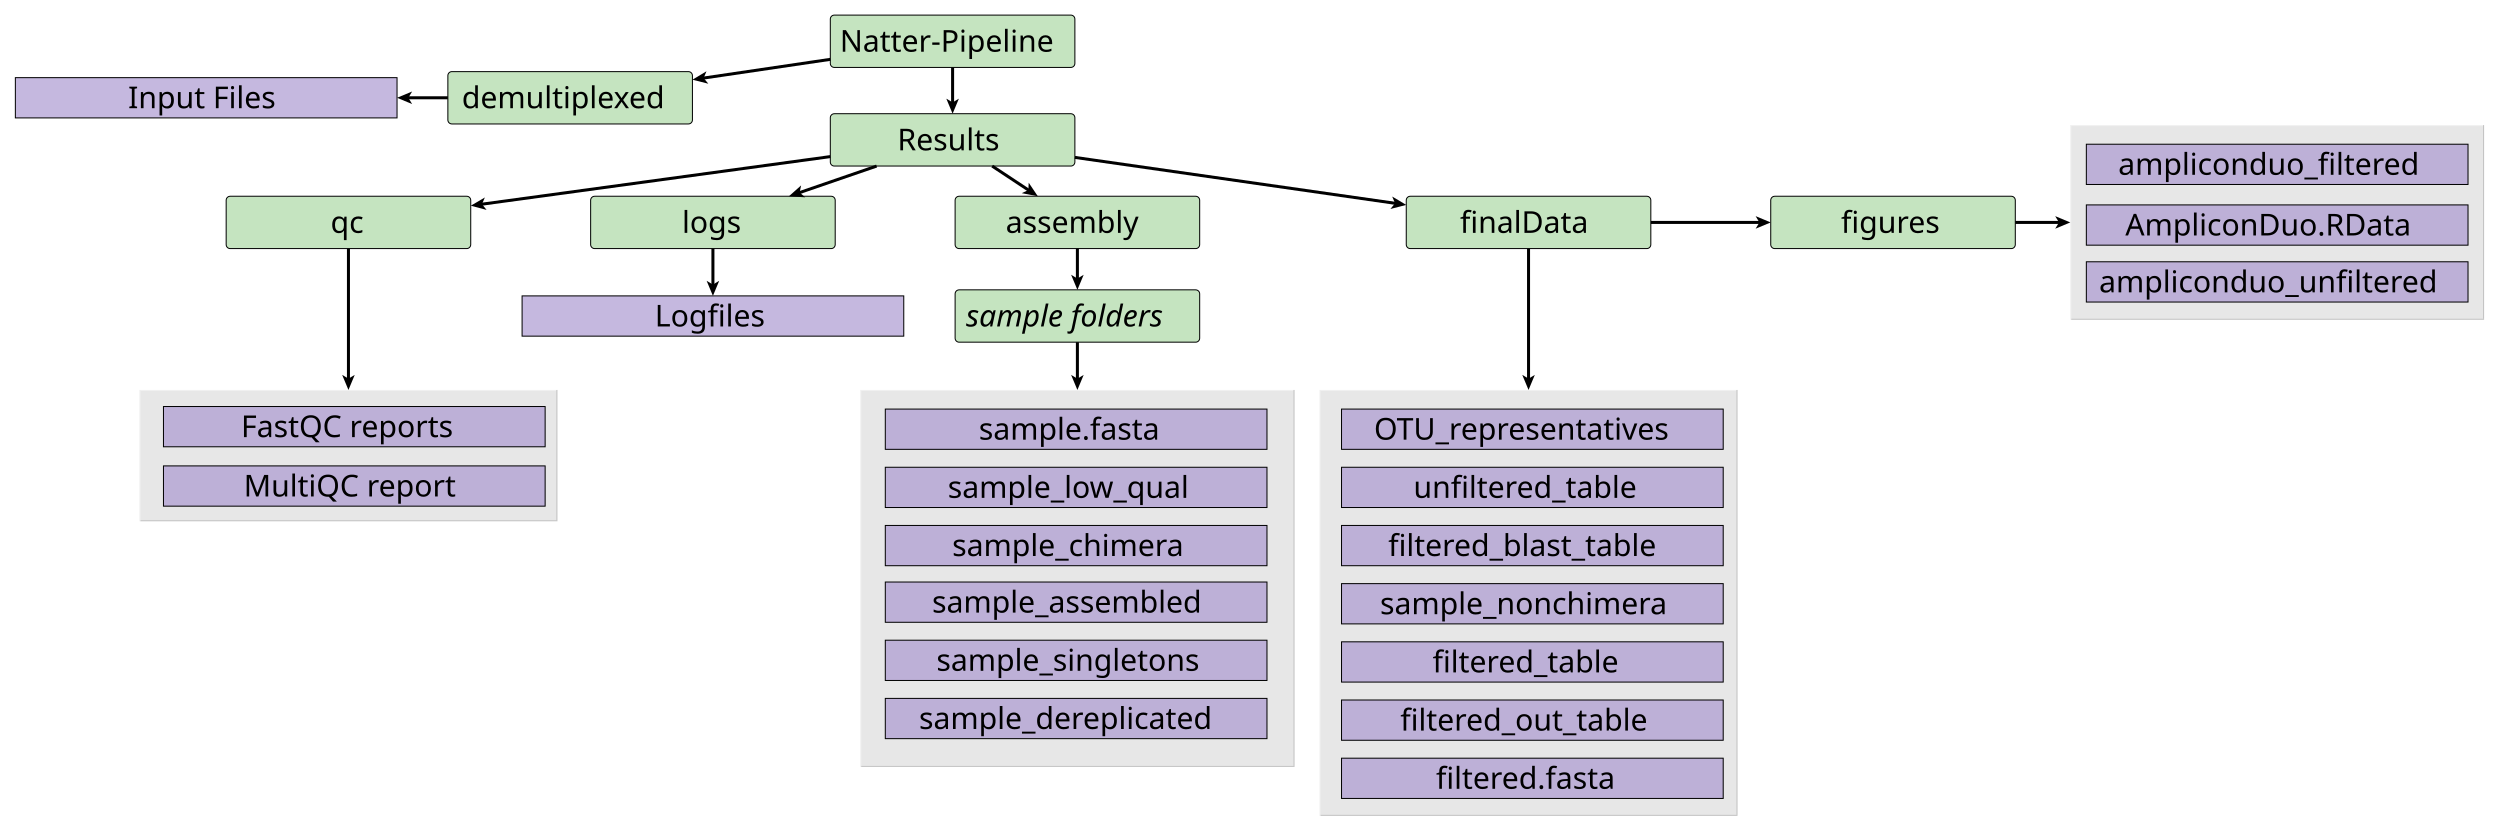
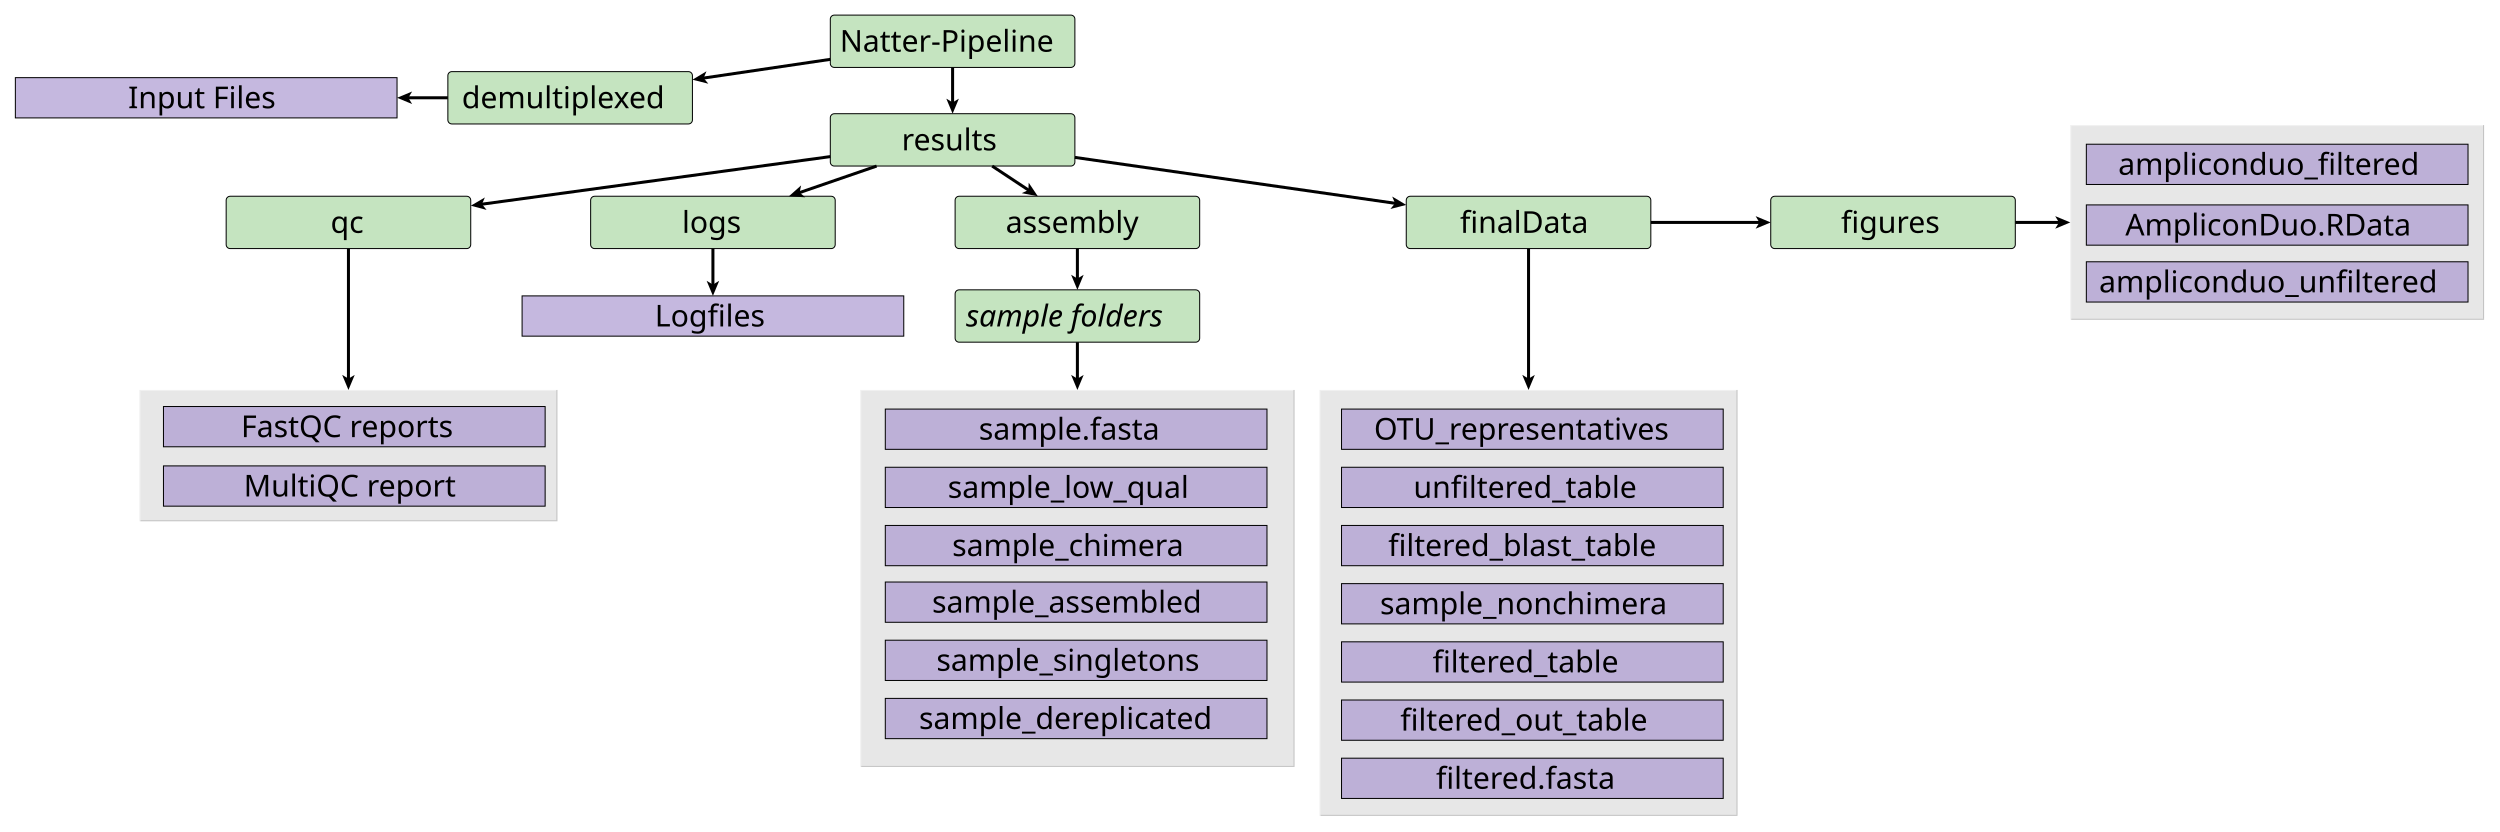
<svg xmlns="http://www.w3.org/2000/svg" fill-opacity="1" color-rendering="auto" color-interpolation="auto" text-rendering="auto" stroke="black" stroke-linecap="square" width="2484" stroke-miterlimit="10" shape-rendering="auto" stroke-opacity="1" fill="black" stroke-dasharray="none" font-weight="normal" stroke-width="1" height="826" font-family="'Dialog'" font-style="normal" stroke-linejoin="miter" font-size="12px" stroke-dashoffset="0" image-rendering="auto">
  <defs id="genericDefs" />
  <g>
    <defs id="defs1">
      <clipPath clipPathUnits="userSpaceOnUse" id="clipPath1">
        <path d="M0 0 L2484 0 L2484 826 L0 826 L0 0 Z" />
      </clipPath>
      <clipPath clipPathUnits="userSpaceOnUse" id="clipPath2">
        <path d="M-290 218 L2194 218 L2194 1044 L-290 1044 L-290 218 Z" />
      </clipPath>
    </defs>
    <g transform="matrix(1,0,0,1,290,-218)" fill-opacity="0.663" fill="rgb(167,214,160)" text-rendering="geometricPrecision" shape-rendering="geometricPrecision" stroke="rgb(167,214,160)" stroke-opacity="0.663">
      <rect x="535" y="233" clip-path="url(#clipPath2)" width="243" rx="4" ry="4" height="52" stroke="none" />
    </g>
    <g text-rendering="geometricPrecision" stroke-miterlimit="1.45" shape-rendering="geometricPrecision" transform="matrix(1,0,0,1,290,-218)" stroke-linecap="butt">
      <rect x="535" y="233" clip-path="url(#clipPath2)" fill="none" width="243" rx="4" ry="4" height="52" />
      <text x="544.483" font-size="30px" y="269.386" clip-path="url(#clipPath2)" font-family="sans-serif" stroke="none" xml:space="preserve">Natter-Pipeline</text>
    </g>
    <g transform="matrix(1,0,0,1,290,-218)" fill-opacity="0.663" fill="rgb(167,214,160)" text-rendering="geometricPrecision" shape-rendering="geometricPrecision" stroke="rgb(167,214,160)" stroke-opacity="0.663">
      <rect x="155" y="289.155" clip-path="url(#clipPath2)" width="243" rx="4" ry="4" height="52" stroke="none" />
    </g>
    <g text-rendering="geometricPrecision" stroke-miterlimit="1.45" shape-rendering="geometricPrecision" transform="matrix(1,0,0,1,290,-218)" stroke-linecap="butt">
      <rect x="155" y="289.155" clip-path="url(#clipPath2)" fill="none" width="243" rx="4" ry="4" height="52" />
      <text x="168.871" font-size="30px" y="325.541" clip-path="url(#clipPath2)" font-family="sans-serif" stroke="none" xml:space="preserve">demultiplexed</text>
    </g>
    <g transform="matrix(1,0,0,1,290,-218)" fill-opacity="0.663" fill="rgb(167,148,206)" text-rendering="geometricPrecision" shape-rendering="geometricPrecision" stroke="rgb(167,148,206)" stroke-opacity="0.663">
      <rect x="-274.737" width="379.233" height="40" y="295.155" clip-path="url(#clipPath2)" stroke="none" />
    </g>
    <g text-rendering="geometricPrecision" stroke-miterlimit="1.45" shape-rendering="geometricPrecision" transform="matrix(1,0,0,1,290,-218)" stroke-linecap="butt">
      <rect fill="none" x="-274.737" width="379.233" height="40" y="295.155" clip-path="url(#clipPath2)" />
      <text x="-162.735" font-size="30px" y="325.541" clip-path="url(#clipPath2)" font-family="sans-serif" stroke="none" xml:space="preserve">Input Files</text>
    </g>
    <g transform="matrix(1,0,0,1,290,-218)" fill-opacity="0.663" fill="rgb(167,214,160)" text-rendering="geometricPrecision" shape-rendering="geometricPrecision" stroke="rgb(167,214,160)" stroke-opacity="0.663">
      <rect x="535" y="331" clip-path="url(#clipPath2)" width="243" rx="4" ry="4" height="52" stroke="none" />
    </g>
    <g text-rendering="geometricPrecision" stroke-miterlimit="1.45" shape-rendering="geometricPrecision" transform="matrix(1,0,0,1,290,-218)" stroke-linecap="butt">
      <rect x="535" y="331" clip-path="url(#clipPath2)" fill="none" width="243" rx="4" ry="4" height="52" />
-       <text x="601.664" font-size="30px" y="367.386" clip-path="url(#clipPath2)" font-family="sans-serif" stroke="none" xml:space="preserve">Results</text>
+       <text x="605.919" font-size="30px" y="367.386" clip-path="url(#clipPath2)" font-family="sans-serif" stroke="none" xml:space="preserve">results</text>
    </g>
    <g transform="matrix(1,0,0,1,290,-218)" fill-opacity="0.663" fill="rgb(167,214,160)" text-rendering="geometricPrecision" shape-rendering="geometricPrecision" stroke="rgb(167,214,160)" stroke-opacity="0.663">
      <rect x="-65.281" y="413" clip-path="url(#clipPath2)" width="243" rx="4" ry="4" height="52" stroke="none" />
    </g>
    <g text-rendering="geometricPrecision" stroke-miterlimit="1.45" shape-rendering="geometricPrecision" transform="matrix(1,0,0,1,290,-218)" stroke-linecap="butt">
      <rect x="-65.281" y="413" clip-path="url(#clipPath2)" fill="none" width="243" rx="4" ry="4" height="52" />
      <text x="38.45" font-size="30px" y="449.386" clip-path="url(#clipPath2)" font-family="sans-serif" stroke="none" xml:space="preserve">qc</text>
    </g>
    <g transform="matrix(1,0,0,1,290,-218)" fill-opacity="0.663" fill="rgb(167,214,160)" text-rendering="geometricPrecision" shape-rendering="geometricPrecision" stroke="rgb(167,214,160)" stroke-opacity="0.663">
      <rect x="296.859" y="413" clip-path="url(#clipPath2)" width="243" rx="4" ry="4" height="52" stroke="none" />
    </g>
    <g text-rendering="geometricPrecision" stroke-miterlimit="1.45" shape-rendering="geometricPrecision" transform="matrix(1,0,0,1,290,-218)" stroke-linecap="butt">
      <rect x="296.859" y="413" clip-path="url(#clipPath2)" fill="none" width="243" rx="4" ry="4" height="52" />
      <text x="387.678" font-size="30px" y="449.386" clip-path="url(#clipPath2)" font-family="sans-serif" stroke="none" xml:space="preserve">logs</text>
    </g>
    <g transform="matrix(1,0,0,1,290,-218)" fill-opacity="0.663" fill="rgb(167,214,160)" text-rendering="geometricPrecision" shape-rendering="geometricPrecision" stroke="rgb(167,214,160)" stroke-opacity="0.663">
      <rect x="1107.259" y="413" clip-path="url(#clipPath2)" width="243" rx="4" ry="4" height="52" stroke="none" />
    </g>
    <g text-rendering="geometricPrecision" stroke-miterlimit="1.45" shape-rendering="geometricPrecision" transform="matrix(1,0,0,1,290,-218)" stroke-linecap="butt">
      <rect x="1107.259" y="413" clip-path="url(#clipPath2)" fill="none" width="243" rx="4" ry="4" height="52" />
      <text x="1160.63" font-size="30px" y="449.386" clip-path="url(#clipPath2)" font-family="sans-serif" stroke="none" xml:space="preserve">finalData</text>
    </g>
    <g transform="matrix(1,0,0,1,290,-218)" fill-opacity="0.663" fill="rgb(167,214,160)" text-rendering="geometricPrecision" shape-rendering="geometricPrecision" stroke="rgb(167,214,160)" stroke-opacity="0.663">
      <rect x="659" y="413" clip-path="url(#clipPath2)" width="243" rx="4" ry="4" height="52" stroke="none" />
    </g>
    <g text-rendering="geometricPrecision" stroke-miterlimit="1.45" shape-rendering="geometricPrecision" transform="matrix(1,0,0,1,290,-218)" stroke-linecap="butt">
      <rect x="659" y="413" clip-path="url(#clipPath2)" fill="none" width="243" rx="4" ry="4" height="52" />
      <text x="709.272" font-size="30px" y="449.386" clip-path="url(#clipPath2)" font-family="sans-serif" stroke="none" xml:space="preserve">assembly</text>
    </g>
    <g transform="matrix(1,0,0,1,290,-218)" fill-opacity="0.663" fill="rgb(167,148,206)" text-rendering="geometricPrecision" shape-rendering="geometricPrecision" stroke="rgb(167,148,206)" stroke-opacity="0.663">
      <rect x="228.743" width="379.233" height="40" y="512" clip-path="url(#clipPath2)" stroke="none" />
    </g>
    <g text-rendering="geometricPrecision" stroke-miterlimit="1.45" shape-rendering="geometricPrecision" transform="matrix(1,0,0,1,290,-218)" stroke-linecap="butt">
      <rect fill="none" x="228.743" width="379.233" height="40" y="512" clip-path="url(#clipPath2)" />
      <text x="360.644" font-size="30px" y="542.386" clip-path="url(#clipPath2)" font-family="sans-serif" stroke="none" xml:space="preserve">Logfiles</text>
    </g>
    <g transform="matrix(1,0,0,1,290,-218)" fill-opacity="0.663" fill="rgb(167,214,160)" text-rendering="geometricPrecision" shape-rendering="geometricPrecision" stroke="rgb(167,214,160)" stroke-opacity="0.663">
      <rect x="659" y="506" clip-path="url(#clipPath2)" width="243" rx="4" ry="4" height="52" stroke="none" />
    </g>
    <g text-rendering="geometricPrecision" stroke-miterlimit="1.45" shape-rendering="geometricPrecision" transform="matrix(1,0,0,1,290,-218)" stroke-linecap="butt">
      <rect x="659" y="506" clip-path="url(#clipPath2)" fill="none" width="243" rx="4" ry="4" height="52" />
      <text x="669.838" font-size="30px" y="542.386" clip-path="url(#clipPath2)" font-family="sans-serif" font-style="italic" stroke="none" xml:space="preserve">sample folders</text>
    </g>
    <g transform="matrix(1,0,0,1,290,-218)" fill-opacity="0.377" fill="rgb(192,192,192)" text-rendering="geometricPrecision" shape-rendering="geometricPrecision" stroke="rgb(192,192,192)" stroke-opacity="0.377">
      <rect x="564.766" width="431.468" height="374.545" y="605.461" clip-path="url(#clipPath2)" stroke="none" />
      <rect x="564.766" y="605.461" clip-path="url(#clipPath2)" fill="rgb(255,255,255)" width="1" height="374.545" stroke="none" />
      <rect x="565.766" y="605.461" clip-path="url(#clipPath2)" fill="rgb(255,255,255)" width="429.468" height="1" stroke="none" />
      <rect x="565.766" y="979.006" clip-path="url(#clipPath2)" fill="rgb(134,134,134)" width="430.468" height="1" stroke="none" />
      <rect x="995.234" y="605.461" clip-path="url(#clipPath2)" fill="rgb(134,134,134)" width="1" height="373.545" stroke="none" />
    </g>
    <g transform="matrix(1,0,0,1,290,-218)" fill-opacity="0.663" fill="rgb(167,148,206)" text-rendering="geometricPrecision" shape-rendering="geometricPrecision" stroke="rgb(167,148,206)" stroke-opacity="0.663">
      <rect x="589.634" width="379.233" height="40" y="682.273" clip-path="url(#clipPath2)" stroke="none" />
    </g>
    <g text-rendering="geometricPrecision" stroke-miterlimit="1.45" shape-rendering="geometricPrecision" transform="matrix(1,0,0,1,290,-218)" stroke-linecap="butt">
      <rect fill="none" x="589.634" width="379.233" height="40" y="682.273" clip-path="url(#clipPath2)" />
      <text x="651.714" font-size="30px" y="712.659" clip-path="url(#clipPath2)" font-family="sans-serif" stroke="none" xml:space="preserve">sample_low_qual</text>
    </g>
    <g transform="matrix(1,0,0,1,290,-218)" fill-opacity="0.663" fill="rgb(167,148,206)" text-rendering="geometricPrecision" shape-rendering="geometricPrecision" stroke="rgb(167,148,206)" stroke-opacity="0.663">
      <rect x="589.634" width="379.233" height="40" y="796.298" clip-path="url(#clipPath2)" stroke="none" />
    </g>
    <g text-rendering="geometricPrecision" stroke-miterlimit="1.45" shape-rendering="geometricPrecision" transform="matrix(1,0,0,1,290,-218)" stroke-linecap="butt">
      <rect fill="none" x="589.634" width="379.233" height="40" y="796.298" clip-path="url(#clipPath2)" />
      <text x="636.113" font-size="30px" y="826.684" clip-path="url(#clipPath2)" font-family="sans-serif" stroke="none" xml:space="preserve">sample_assembled</text>
    </g>
    <g transform="matrix(1,0,0,1,290,-218)" fill-opacity="0.663" fill="rgb(167,148,206)" text-rendering="geometricPrecision" shape-rendering="geometricPrecision" stroke="rgb(167,148,206)" stroke-opacity="0.663">
      <rect x="589.634" width="379.233" height="40" y="854.111" clip-path="url(#clipPath2)" stroke="none" />
    </g>
    <g text-rendering="geometricPrecision" stroke-miterlimit="1.45" shape-rendering="geometricPrecision" transform="matrix(1,0,0,1,290,-218)" stroke-linecap="butt">
      <rect fill="none" x="589.634" width="379.233" height="40" y="854.111" clip-path="url(#clipPath2)" />
      <text x="640.427" font-size="30px" y="884.497" clip-path="url(#clipPath2)" font-family="sans-serif" stroke="none" xml:space="preserve">sample_singletons</text>
    </g>
    <g transform="matrix(1,0,0,1,290,-218)" fill-opacity="0.663" fill="rgb(167,148,206)" text-rendering="geometricPrecision" shape-rendering="geometricPrecision" stroke="rgb(167,148,206)" stroke-opacity="0.663">
      <rect x="589.634" width="379.233" height="40" y="911.923" clip-path="url(#clipPath2)" stroke="none" />
    </g>
    <g text-rendering="geometricPrecision" stroke-miterlimit="1.45" shape-rendering="geometricPrecision" transform="matrix(1,0,0,1,290,-218)" stroke-linecap="butt">
      <rect fill="none" x="589.634" width="379.233" height="40" y="911.923" clip-path="url(#clipPath2)" />
      <text x="623.142" font-size="30px" y="942.309" clip-path="url(#clipPath2)" font-family="sans-serif" stroke="none" xml:space="preserve">sample_dereplicated</text>
    </g>
    <g transform="matrix(1,0,0,1,290,-218)" fill-opacity="0.663" fill="rgb(167,148,206)" text-rendering="geometricPrecision" shape-rendering="geometricPrecision" stroke="rgb(167,148,206)" stroke-opacity="0.663">
      <rect x="589.634" width="379.233" height="40" y="740.086" clip-path="url(#clipPath2)" stroke="none" />
    </g>
    <g text-rendering="geometricPrecision" stroke-miterlimit="1.45" shape-rendering="geometricPrecision" transform="matrix(1,0,0,1,290,-218)" stroke-linecap="butt">
      <rect fill="none" x="589.634" width="379.233" height="40" y="740.086" clip-path="url(#clipPath2)" />
      <text x="656.094" font-size="30px" y="770.472" clip-path="url(#clipPath2)" font-family="sans-serif" stroke="none" xml:space="preserve">sample_chimera</text>
    </g>
    <g transform="matrix(1,0,0,1,290,-218)" fill-opacity="0.663" fill="rgb(167,148,206)" text-rendering="geometricPrecision" shape-rendering="geometricPrecision" stroke="rgb(167,148,206)" stroke-opacity="0.663">
      <rect x="589.634" width="379.233" height="40" y="624.461" clip-path="url(#clipPath2)" stroke="none" />
    </g>
    <g text-rendering="geometricPrecision" stroke-miterlimit="1.45" shape-rendering="geometricPrecision" transform="matrix(1,0,0,1,290,-218)" stroke-linecap="butt">
      <rect fill="none" x="589.634" width="379.233" height="40" y="624.461" clip-path="url(#clipPath2)" />
      <text x="682.586" font-size="30px" y="654.847" clip-path="url(#clipPath2)" font-family="sans-serif" stroke="none" xml:space="preserve">sample.fasta</text>
    </g>
    <g transform="matrix(1,0,0,1,290,-218)" fill-opacity="0.377" fill="rgb(192,192,192)" text-rendering="geometricPrecision" shape-rendering="geometricPrecision" stroke="rgb(192,192,192)" stroke-opacity="0.377">
      <rect x="-151.4" width="415.238" height="130.461" y="605.461" clip-path="url(#clipPath2)" stroke="none" />
      <rect x="-151.4" y="605.461" clip-path="url(#clipPath2)" fill="rgb(255,255,255)" width="1" height="130.461" stroke="none" />
      <rect x="-150.4" y="605.461" clip-path="url(#clipPath2)" fill="rgb(255,255,255)" width="413.238" height="1" stroke="none" />
      <rect x="-150.4" y="734.922" clip-path="url(#clipPath2)" fill="rgb(134,134,134)" width="414.238" height="1" stroke="none" />
      <rect x="262.837" y="605.461" clip-path="url(#clipPath2)" fill="rgb(134,134,134)" width="1" height="129.461" stroke="none" />
    </g>
    <g transform="matrix(1,0,0,1,290,-218)" fill-opacity="0.663" fill="rgb(167,148,206)" text-rendering="geometricPrecision" shape-rendering="geometricPrecision" stroke="rgb(167,148,206)" stroke-opacity="0.663">
      <rect x="-127.586" width="379.233" height="40" y="621.922" clip-path="url(#clipPath2)" stroke="none" />
    </g>
    <g text-rendering="geometricPrecision" stroke-miterlimit="1.45" shape-rendering="geometricPrecision" transform="matrix(1,0,0,1,290,-218)" stroke-linecap="butt">
      <rect fill="none" x="-127.586" width="379.233" height="40" y="621.922" clip-path="url(#clipPath2)" />
      <text x="-50.492" font-size="30px" y="652.308" clip-path="url(#clipPath2)" font-family="sans-serif" stroke="none" xml:space="preserve">FastQC reports</text>
    </g>
    <g transform="matrix(1,0,0,1,290,-218)" fill-opacity="0.663" fill="rgb(167,148,206)" text-rendering="geometricPrecision" shape-rendering="geometricPrecision" stroke="rgb(167,148,206)" stroke-opacity="0.663">
      <rect x="-127.586" width="379.233" height="40" y="680.922" clip-path="url(#clipPath2)" stroke="none" />
    </g>
    <g text-rendering="geometricPrecision" stroke-miterlimit="1.45" shape-rendering="geometricPrecision" transform="matrix(1,0,0,1,290,-218)" stroke-linecap="butt">
      <rect fill="none" x="-127.586" width="379.233" height="40" y="680.922" clip-path="url(#clipPath2)" />
      <text x="-47.826" font-size="30px" y="711.308" clip-path="url(#clipPath2)" font-family="sans-serif" stroke="none" xml:space="preserve">MultiQC report</text>
    </g>
    <g transform="matrix(1,0,0,1,290,-218)" fill-opacity="0.663" fill="rgb(167,214,160)" text-rendering="geometricPrecision" shape-rendering="geometricPrecision" stroke="rgb(167,214,160)" stroke-opacity="0.663">
      <rect x="1469.4" y="413" clip-path="url(#clipPath2)" width="243" rx="4" ry="4" height="52" stroke="none" />
    </g>
    <g text-rendering="geometricPrecision" stroke-miterlimit="1.45" shape-rendering="geometricPrecision" transform="matrix(1,0,0,1,290,-218)" stroke-linecap="butt">
      <rect x="1469.4" y="413" clip-path="url(#clipPath2)" fill="none" width="243" rx="4" ry="4" height="52" />
      <text x="1539.213" font-size="30px" y="449.386" clip-path="url(#clipPath2)" font-family="sans-serif" stroke="none" xml:space="preserve">figures</text>
    </g>
    <g transform="matrix(1,0,0,1,290,-218)" fill-opacity="0.377" fill="rgb(192,192,192)" text-rendering="geometricPrecision" shape-rendering="geometricPrecision" stroke="rgb(192,192,192)" stroke-opacity="0.377">
      <rect x="1021.141" width="415.238" height="423.158" y="605.461" clip-path="url(#clipPath2)" stroke="none" />
      <rect x="1021.141" y="605.461" clip-path="url(#clipPath2)" fill="rgb(255,255,255)" width="1" height="423.158" stroke="none" />
      <rect x="1022.141" y="605.461" clip-path="url(#clipPath2)" fill="rgb(255,255,255)" width="413.238" height="1" stroke="none" />
      <rect x="1022.141" y="1027.618" clip-path="url(#clipPath2)" fill="rgb(134,134,134)" width="414.238" height="1" stroke="none" />
      <rect x="1435.378" y="605.461" clip-path="url(#clipPath2)" fill="rgb(134,134,134)" width="1" height="422.158" stroke="none" />
    </g>
    <g transform="matrix(1,0,0,1,290,-218)" fill-opacity="0.663" fill="rgb(167,148,206)" text-rendering="geometricPrecision" shape-rendering="geometricPrecision" stroke="rgb(167,148,206)" stroke-opacity="0.663">
      <rect x="1042.941" width="379.233" height="40" y="682.273" clip-path="url(#clipPath2)" stroke="none" />
    </g>
    <g text-rendering="geometricPrecision" stroke-miterlimit="1.45" shape-rendering="geometricPrecision" transform="matrix(1,0,0,1,290,-218)" stroke-linecap="butt">
      <rect fill="none" x="1042.941" width="379.233" height="40" y="682.273" clip-path="url(#clipPath2)" />
      <text x="1114.411" font-size="30px" y="712.659" clip-path="url(#clipPath2)" font-family="sans-serif" stroke="none" xml:space="preserve">unfiltered_table</text>
    </g>
    <g transform="matrix(1,0,0,1,290,-218)" fill-opacity="0.663" fill="rgb(167,148,206)" text-rendering="geometricPrecision" shape-rendering="geometricPrecision" stroke="rgb(167,148,206)" stroke-opacity="0.663">
      <rect x="1042.941" width="379.233" height="40" y="797.898" clip-path="url(#clipPath2)" stroke="none" />
    </g>
    <g text-rendering="geometricPrecision" stroke-miterlimit="1.45" shape-rendering="geometricPrecision" transform="matrix(1,0,0,1,290,-218)" stroke-linecap="butt">
      <rect fill="none" x="1042.941" width="379.233" height="40" y="797.898" clip-path="url(#clipPath2)" />
      <text x="1081.21" font-size="30px" y="828.284" clip-path="url(#clipPath2)" font-family="sans-serif" stroke="none" xml:space="preserve">sample_nonchimera</text>
    </g>
    <g transform="matrix(1,0,0,1,290,-218)" fill-opacity="0.663" fill="rgb(167,148,206)" text-rendering="geometricPrecision" shape-rendering="geometricPrecision" stroke="rgb(167,148,206)" stroke-opacity="0.663">
      <rect x="1042.941" width="379.233" height="40" y="855.711" clip-path="url(#clipPath2)" stroke="none" />
    </g>
    <g text-rendering="geometricPrecision" stroke-miterlimit="1.45" shape-rendering="geometricPrecision" transform="matrix(1,0,0,1,290,-218)" stroke-linecap="butt">
      <rect fill="none" x="1042.941" width="379.233" height="40" y="855.711" clip-path="url(#clipPath2)" />
      <text x="1133.425" font-size="30px" y="886.097" clip-path="url(#clipPath2)" font-family="sans-serif" stroke="none" xml:space="preserve">filtered_table</text>
    </g>
    <g transform="matrix(1,0,0,1,290,-218)" fill-opacity="0.663" fill="rgb(167,148,206)" text-rendering="geometricPrecision" shape-rendering="geometricPrecision" stroke="rgb(167,148,206)" stroke-opacity="0.663">
      <rect x="1042.941" width="379.233" height="40" y="740.086" clip-path="url(#clipPath2)" stroke="none" />
    </g>
    <g text-rendering="geometricPrecision" stroke-miterlimit="1.45" shape-rendering="geometricPrecision" transform="matrix(1,0,0,1,290,-218)" stroke-linecap="butt">
      <rect fill="none" x="1042.941" width="379.233" height="40" y="740.086" clip-path="url(#clipPath2)" />
      <text x="1089.347" font-size="30px" y="770.472" clip-path="url(#clipPath2)" font-family="sans-serif" stroke="none" xml:space="preserve">filtered_blast_table</text>
    </g>
    <g transform="matrix(1,0,0,1,290,-218)" fill-opacity="0.663" fill="rgb(167,148,206)" text-rendering="geometricPrecision" shape-rendering="geometricPrecision" stroke="rgb(167,148,206)" stroke-opacity="0.663">
      <rect x="1042.941" width="379.233" height="40" y="971.336" clip-path="url(#clipPath2)" stroke="none" />
    </g>
    <g text-rendering="geometricPrecision" stroke-miterlimit="1.45" shape-rendering="geometricPrecision" transform="matrix(1,0,0,1,290,-218)" stroke-linecap="butt">
      <rect fill="none" x="1042.941" width="379.233" height="40" y="971.336" clip-path="url(#clipPath2)" />
      <text x="1136.786" font-size="30px" y="1001.722" clip-path="url(#clipPath2)" font-family="sans-serif" stroke="none" xml:space="preserve">filtered.fasta</text>
    </g>
    <g transform="matrix(1,0,0,1,290,-218)" fill-opacity="0.663" fill="rgb(167,148,206)" text-rendering="geometricPrecision" shape-rendering="geometricPrecision" stroke="rgb(167,148,206)" stroke-opacity="0.663">
      <rect x="1042.941" width="379.233" height="40" y="624.461" clip-path="url(#clipPath2)" stroke="none" />
    </g>
    <g text-rendering="geometricPrecision" stroke-miterlimit="1.45" shape-rendering="geometricPrecision" transform="matrix(1,0,0,1,290,-218)" stroke-linecap="butt">
      <rect fill="none" x="1042.941" width="379.233" height="40" y="624.461" clip-path="url(#clipPath2)" />
      <text x="1075.204" font-size="30px" y="654.847" clip-path="url(#clipPath2)" font-family="sans-serif" stroke="none" xml:space="preserve">OTU_representatives</text>
    </g>
    <g transform="matrix(1,0,0,1,290,-218)" fill-opacity="0.663" fill="rgb(167,148,206)" text-rendering="geometricPrecision" shape-rendering="geometricPrecision" stroke="rgb(167,148,206)" stroke-opacity="0.663">
      <rect x="1042.941" width="379.233" height="40" y="913.523" clip-path="url(#clipPath2)" stroke="none" />
    </g>
    <g text-rendering="geometricPrecision" stroke-miterlimit="1.45" shape-rendering="geometricPrecision" transform="matrix(1,0,0,1,290,-218)" stroke-linecap="butt">
      <rect fill="none" x="1042.941" width="379.233" height="40" y="913.523" clip-path="url(#clipPath2)" />
      <text x="1101.359" font-size="30px" y="943.909" clip-path="url(#clipPath2)" font-family="sans-serif" stroke="none" xml:space="preserve">filtered_out_table</text>
    </g>
    <g transform="matrix(1,0,0,1,290,-218)" fill-opacity="0.377" fill="rgb(192,192,192)" text-rendering="geometricPrecision" shape-rendering="geometricPrecision" stroke="rgb(192,192,192)" stroke-opacity="0.377">
      <rect x="1767.025" width="411.156" height="193.411" y="342.295" clip-path="url(#clipPath2)" stroke="none" />
      <rect x="1767.025" y="342.295" clip-path="url(#clipPath2)" fill="rgb(255,255,255)" width="1" height="193.411" stroke="none" />
      <rect x="1768.025" y="342.295" clip-path="url(#clipPath2)" fill="rgb(255,255,255)" width="409.156" height="1" stroke="none" />
      <rect x="1768.025" y="534.705" clip-path="url(#clipPath2)" fill="rgb(134,134,134)" width="410.156" height="1" stroke="none" />
      <rect x="2177.181" y="342.295" clip-path="url(#clipPath2)" fill="rgb(134,134,134)" width="1" height="192.411" stroke="none" />
    </g>
    <g transform="matrix(1,0,0,1,290,-218)" fill-opacity="0.663" fill="rgb(167,148,206)" text-rendering="geometricPrecision" shape-rendering="geometricPrecision" stroke="rgb(167,148,206)" stroke-opacity="0.663">
      <rect x="1782.987" width="379.233" height="40" y="478.106" clip-path="url(#clipPath2)" stroke="none" />
    </g>
    <g text-rendering="geometricPrecision" stroke-miterlimit="1.45" shape-rendering="geometricPrecision" transform="matrix(1,0,0,1,290,-218)" stroke-linecap="butt">
      <rect fill="none" x="1782.987" width="379.233" height="40" y="478.106" clip-path="url(#clipPath2)" />
      <text x="1795.65" font-size="30px" y="508.491" clip-path="url(#clipPath2)" font-family="sans-serif" stroke="none" xml:space="preserve">ampliconduo_unfiltered</text>
    </g>
    <g transform="matrix(1,0,0,1,290,-218)" fill-opacity="0.663" fill="rgb(167,148,206)" text-rendering="geometricPrecision" shape-rendering="geometricPrecision" stroke="rgb(167,148,206)" stroke-opacity="0.663">
      <rect x="1782.987" width="379.233" height="40" y="361.295" clip-path="url(#clipPath2)" stroke="none" />
    </g>
    <g text-rendering="geometricPrecision" stroke-miterlimit="1.45" shape-rendering="geometricPrecision" transform="matrix(1,0,0,1,290,-218)" stroke-linecap="butt">
      <rect fill="none" x="1782.987" width="379.233" height="40" y="361.295" clip-path="url(#clipPath2)" />
      <text x="1814.664" font-size="30px" y="391.68" clip-path="url(#clipPath2)" font-family="sans-serif" stroke="none" xml:space="preserve">ampliconduo_filtered</text>
    </g>
    <g transform="matrix(1,0,0,1,290,-218)" fill-opacity="0.663" fill="rgb(167,148,206)" text-rendering="geometricPrecision" shape-rendering="geometricPrecision" stroke="rgb(167,148,206)" stroke-opacity="0.663">
      <rect x="1782.987" width="379.233" height="40" y="421.599" clip-path="url(#clipPath2)" stroke="none" />
    </g>
    <g text-rendering="geometricPrecision" stroke-miterlimit="1.45" shape-rendering="geometricPrecision" transform="matrix(1,0,0,1,290,-218)" stroke-linecap="butt">
      <rect fill="none" x="1782.987" width="379.233" height="40" y="421.599" clip-path="url(#clipPath2)" />
      <text x="1821.702" font-size="30px" y="451.985" clip-path="url(#clipPath2)" font-family="sans-serif" stroke="none" xml:space="preserve">AmpliconDuo.RData</text>
      <path fill="none" d="M535.013 276.953 L407.918 295.735" stroke-width="3" clip-path="url(#clipPath2)" />
      <path d="M398.025 297.197 L413.778 301.187 L409.154 295.552 L411.95 288.821 Z" stroke-width="3" clip-path="url(#clipPath2)" stroke="none" />
      <path fill="none" d="M154.974 315.155 L114.496 315.155" stroke-width="3" clip-path="url(#clipPath2)" />
      <path d="M104.496 315.155 L119.496 321.405 L115.746 315.155 L119.496 308.905 Z" stroke-width="3" clip-path="url(#clipPath2)" stroke="none" />
      <path fill="none" d="M656.5 284.983 L656.5 321.014" stroke-width="3" clip-path="url(#clipPath2)" />
      <path d="M656.5 331.014 L662.75 316.014 L656.5 319.764 L650.25 316.014 Z" stroke-width="3" clip-path="url(#clipPath2)" stroke="none" />
      <path fill="none" d="M534.971 373.601 L187.656 421.045" stroke-width="3" clip-path="url(#clipPath2)" />
      <path d="M177.748 422.399 L193.456 426.561 L188.894 420.876 L191.764 414.176 Z" stroke-width="3" clip-path="url(#clipPath2)" stroke="none" />
      <path fill="none" d="M581.005 382.995 L503.3 409.752" stroke-width="3" clip-path="url(#clipPath2)" />
      <path d="M493.845 413.008 L510.063 414.034 L504.482 409.345 L505.993 402.214 Z" stroke-width="3" clip-path="url(#clipPath2)" stroke="none" />
      <path fill="none" d="M778.014 374.412 L1097.343 420.169" stroke-width="3" clip-path="url(#clipPath2)" />
      <path d="M1107.242 421.588 L1093.28 413.273 L1096.106 419.992 L1091.507 425.647 Z" stroke-width="3" clip-path="url(#clipPath2)" stroke="none" />
      <path fill="none" d="M695.825 383.005 L732.84 407.483" stroke-width="3" clip-path="url(#clipPath2)" />
      <path d="M741.181 412.999 L732.117 399.512 L731.797 406.793 L725.222 409.938 Z" stroke-width="3" clip-path="url(#clipPath2)" stroke="none" />
      <path fill="none" d="M418.359 465.02 L418.359 502" stroke-width="3" clip-path="url(#clipPath2)" />
      <path d="M418.359 512 L424.609 497 L418.359 500.75 L412.109 497 Z" stroke-width="3" clip-path="url(#clipPath2)" stroke="none" />
      <path fill="none" d="M780.5 465.02 L780.5 496" stroke-width="3" clip-path="url(#clipPath2)" />
      <path d="M780.5 506 L786.75 491 L780.5 494.75 L774.25 491 Z" stroke-width="3" clip-path="url(#clipPath2)" stroke="none" />
      <path fill="none" d="M780.5 558.003 L780.5 595.482" stroke-width="3" clip-path="url(#clipPath2)" />
      <path d="M780.5 605.482 L786.75 590.482 L780.5 594.232 L774.25 590.482 Z" stroke-width="3" clip-path="url(#clipPath2)" stroke="none" />
      <path fill="none" d="M56.219 464.992 L56.219 595.481" stroke-width="3" clip-path="url(#clipPath2)" />
      <path d="M56.219 605.481 L62.469 590.481 L56.219 594.231 L49.969 590.481 Z" stroke-width="3" clip-path="url(#clipPath2)" stroke="none" />
      <path fill="none" d="M1350.283 439 L1459.388 439" stroke-width="3" clip-path="url(#clipPath2)" />
      <path d="M1469.388 439 L1454.388 432.75 L1458.138 439 L1454.388 445.25 Z" stroke-width="3" clip-path="url(#clipPath2)" stroke="none" />
      <path fill="none" d="M1228.759 464.981 L1228.759 595.469" stroke-width="3" clip-path="url(#clipPath2)" />
      <path d="M1228.759 605.469 L1235.009 590.469 L1228.759 594.219 L1222.509 590.469 Z" stroke-width="3" clip-path="url(#clipPath2)" stroke="none" />
      <path fill="none" d="M1712.372 439 L1757.042 439" stroke-width="3" clip-path="url(#clipPath2)" />
      <path d="M1767.042 439 L1752.042 432.75 L1755.792 439 L1752.042 445.25 Z" stroke-width="3" clip-path="url(#clipPath2)" stroke="none" />
    </g>
  </g>
</svg>
